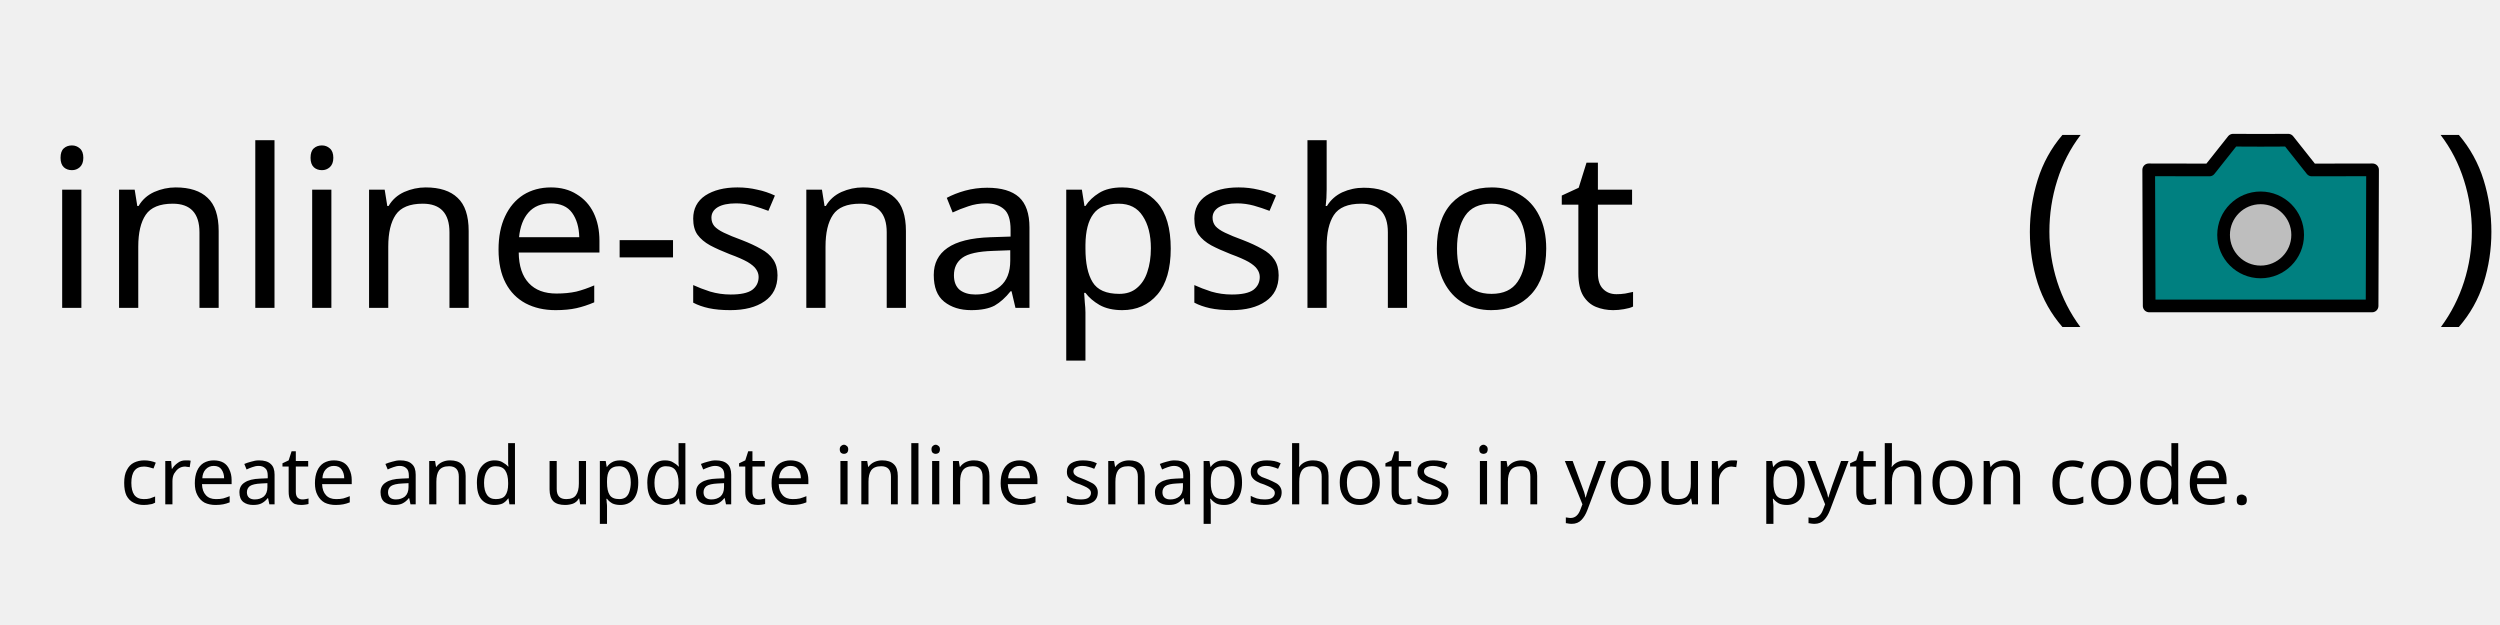
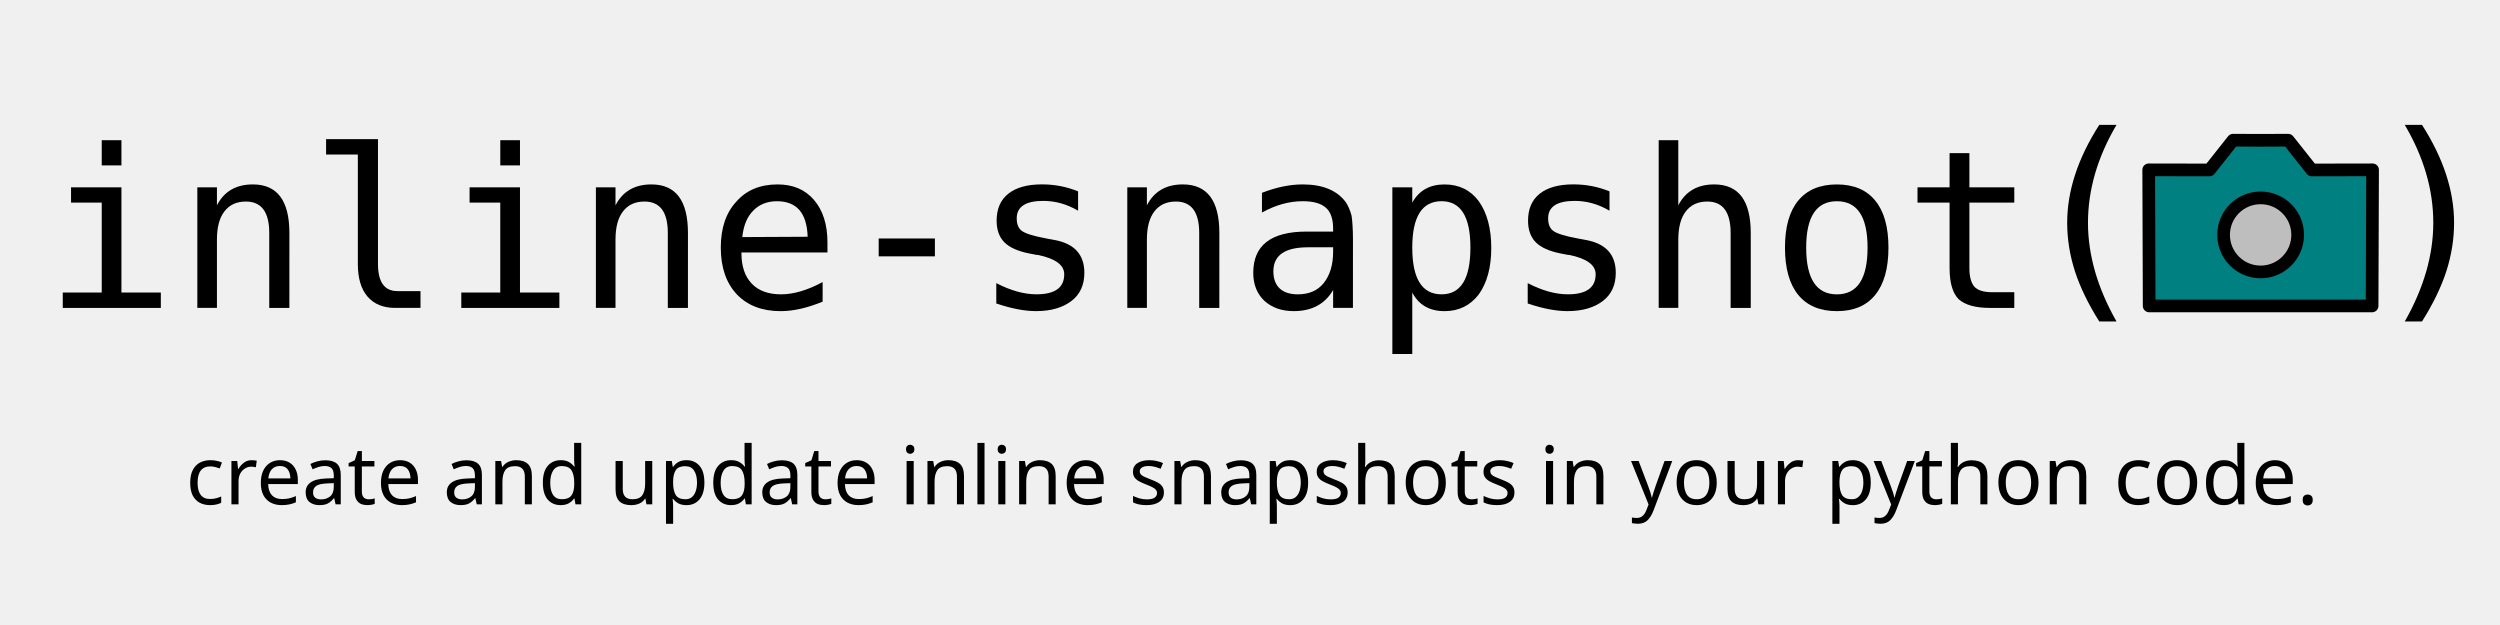
- <svg xmlns="http://www.w3.org/2000/svg" xmlns:xlink="http://www.w3.org/1999/xlink" width="120mm" height="30mm" viewBox="0 0 120 30" version="1.1" id="svg8">
+ <svg xmlns="http://www.w3.org/2000/svg" width="120mm" height="30mm" viewBox="0 0 120 30" version="1.1" id="svg8">
+   <style id="style2">
+     path {
+         fill: black;
+     }
+     @media (prefers-color-scheme: dark) {
+         path { fill: white;
+         }
+     }
+     #g190 * {
+             stroke:black;
+     }
+ 
+     @media (prefers-color-scheme: dark) {
+          #g190 * {
+             stroke:white !important;
+         }
+     }
+   </style>
  <defs id="defs2">
    <marker style="overflow:visible" id="marker1125" refX="0" refY="0" orient="auto">
-       <path transform="matrix(0.8,0,0,0.8,10,0)" style="fill-rule:evenodd;stroke:#000000;stroke-width:1pt" d="M 0,0 5,-5 -12.5,0 5,5 Z" id="path1123" />
+       <path transform="matrix(0.8,0,0,0.8,10,0)" style="fill-rule:evenodd;stroke-width:1pt" d="M 0,0 5,-5 -12.5,0 5,5 Z" id="path1123" />
    </marker>
    <marker style="overflow:visible" id="Arrow1Lstart" refX="0" refY="0" orient="auto">
-       <path transform="matrix(0.8,0,0,0.8,10,0)" style="fill-rule:evenodd;stroke:#000000;stroke-width:1pt" d="M 0,0 5,-5 -12.5,0 5,5 Z" id="path853" />
+       <path transform="matrix(0.8,0,0,0.8,10,0)" style="fill-rule:evenodd;stroke-width:1pt" d="M 0,0 5,-5 -12.5,0 5,5 Z" id="path853" />
    </marker>
  </defs>
  <g id="layer1">
-     <text xml:space="preserve" style="font-style:normal;font-variant:normal;font-weight:normal;font-stretch:normal;font-size:10.583px;line-height:125%;font-family:'Arundina Sans Mono';-inkscape-font-specification:'Arundina Sans Mono, Normal';font-variant-ligatures:normal;font-variant-caps:normal;font-variant-numeric:normal;font-variant-east-asian:normal;letter-spacing:0px;word-spacing:0px;fill:#000000;fill-opacity:1;stroke:none;stroke-width:0.265px;stroke-linecap:butt;stroke-linejoin:miter;stroke-opacity:1" x="97.013" y="0.795" id="text835">
-       <tspan id="tspan833" x="97.013" y="0.795" style="font-style:normal;font-variant:normal;font-weight:normal;font-stretch:normal;font-size:10.583px;font-family:'Arundina Sans Mono';-inkscape-font-specification:'Arundina Sans Mono, Normal';font-variant-ligatures:normal;font-variant-caps:normal;font-variant-numeric:normal;font-variant-east-asian:normal;stroke-width:0.265px" />
-       <tspan x="97.013" y="14.024" style="font-style:normal;font-variant:normal;font-weight:normal;font-stretch:normal;font-size:10.583px;font-family:'Arundina Sans Mono';-inkscape-font-specification:'Arundina Sans Mono, Normal';font-variant-ligatures:normal;font-variant-caps:normal;font-variant-numeric:normal;font-variant-east-asian:normal;stroke-width:0.265px" id="tspan837">(</tspan>
-       <tspan x="97.013" y="27.253" style="font-style:normal;font-variant:normal;font-weight:normal;font-stretch:normal;font-size:10.583px;font-family:'Arundina Sans Mono';-inkscape-font-specification:'Arundina Sans Mono, Normal';font-variant-ligatures:normal;font-variant-caps:normal;font-variant-numeric:normal;font-variant-east-asian:normal;stroke-width:0.265px" id="tspan839" />
-     </text>
-     <g id="g849" transform="translate(55.69542,-50.74781)" style="fill:#008080;fill-opacity:1;stroke:#000000;stroke-width:1;stroke-linecap:butt;stroke-linejoin:round;stroke-miterlimit:4;stroke-dasharray:none;stroke-opacity:1;paint-order:markers stroke fill">
-       <path id="path841" style="fill:#008080;fill-opacity:1;fill-rule:evenodd;stroke:#000000;stroke-width:2.302;stroke-linecap:square;stroke-linejoin:round;stroke-miterlimit:4;stroke-dasharray:none;stroke-opacity:1;paint-order:normal" d="m 194.555,216.637 -4.283,5.4 -11.023,-0.021 0.084,24.689 h 20.221 20.219 l 0.086,-24.689 -11.025,0.021 -4.281,-5.4 -4.998,0.021 z" transform="matrix(0.2645833,0,0,0.2645833,0.0165841,0.158322)" />
+     <g aria-label=" ( " id="text835" style="font-size:10.583px;line-height:125%;font-family:'Arundina Sans Mono';-inkscape-font-specification:'Arundina Sans Mono, Normal';letter-spacing:0px;word-spacing:0px;stroke-width:0.265px">
+       <path d="m 101.592,5.994 q -1.369,2.325 -1.369,4.697 0,2.331 1.369,4.739 h -0.827 q -0.791,-1.251 -1.168,-2.408 -0.372,-1.158 -0.372,-2.331 0,-2.294 1.54,-4.697 z" id="path281" />
    </g>
-     <ellipse style="fill:#bebebe;fill-opacity:1;fill-rule:evenodd;stroke:#000000;stroke-width:0.609;stroke-linecap:butt;stroke-linejoin:round;stroke-miterlimit:4;stroke-dasharray:none;stroke-dashoffset:0;stroke-opacity:1" id="path843" cx="108.51" cy="11.275" rx="1.778" ry="1.778" />
-     <use x="0" y="0" xlink:href="#text835" id="use851" transform="matrix(-1,0,0,1,217.0204,-2.5096361e-7)" width="100%" height="100%" />
-     <text xml:space="preserve" style="font-style:normal;font-variant:normal;font-weight:normal;font-stretch:normal;font-size:10.583px;line-height:125%;font-family:'Arundina Sans Mono';-inkscape-font-specification:'Arundina Sans Mono, Normal';font-variant-ligatures:normal;font-variant-caps:normal;font-variant-numeric:normal;font-variant-east-asian:normal;letter-spacing:0px;word-spacing:0px;fill:#000000;fill-opacity:1;stroke:none;stroke-width:0.265px;stroke-linecap:butt;stroke-linejoin:miter;stroke-opacity:1" x="2.077" y="14.78" id="text1156">
-       <tspan id="tspan1154" x="2.077" y="14.78" style="font-style:normal;font-variant:normal;font-weight:normal;font-stretch:normal;font-size:10.583px;font-family:'Arundina Sans Mono';-inkscape-font-specification:'Arundina Sans Mono, Normal';font-variant-ligatures:normal;font-variant-caps:normal;font-variant-numeric:normal;font-variant-east-asian:normal;stroke:none;stroke-width:0.265px;stroke-opacity:1">inline-snapshot</tspan>
-     </text>
-     <text xml:space="preserve" style="font-style:normal;font-weight:normal;font-size:3.881px;line-height:125%;font-family:Sans;letter-spacing:0px;word-spacing:0px;fill:#000000;fill-opacity:1;stroke:none;stroke-width:0.265px;stroke-linecap:butt;stroke-linejoin:miter;stroke-opacity:1" x="5.742" y="24.208" id="text1160">
-       <tspan id="tspan1158" x="5.742" y="24.208" style="font-size:3.881px;stroke-width:0.265px">create and update inline snapshots in your python code.</tspan>
-       <tspan x="5.742" y="29.058" style="font-size:3.881px;stroke-width:0.265px" id="tspan1162" />
-       <tspan x="5.742" y="33.909" style="font-size:3.881px;stroke-width:0.265px" id="tspan1164" />
-     </text>
+     <g id="g190">
+       <g id="g849" transform="translate(55.69542,-50.74781)" style="fill:#008080;fill-opacity:1;stroke-width:1;stroke-linecap:butt;stroke-linejoin:round;stroke-miterlimit:4;stroke-dasharray:none;stroke-opacity:1;paint-order:markers stroke fill;stroke:#000000">
+         <path id="path841" style="fill:#008080;fill-opacity:1;fill-rule:evenodd;stroke-width:2.302;stroke-linecap:square;stroke-linejoin:round;stroke-miterlimit:4;stroke-dasharray:none;stroke-opacity:1;paint-order:normal;stroke:#000000" d="m 194.555,216.637 -4.283,5.4 -11.023,-0.021 0.084,24.689 h 20.221 20.219 l 0.086,-24.689 -11.025,0.021 -4.281,-5.4 -4.998,0.021 z" transform="matrix(0.2645833,0,0,0.2645833,0.0165841,0.158322)" />
+       </g>
+       <ellipse style="fill:#bebebe;fill-opacity:1;fill-rule:evenodd;stroke-width:0.609;stroke-linecap:butt;stroke-linejoin:round;stroke-miterlimit:4;stroke-dasharray:none;stroke-dashoffset:0;stroke-opacity:1;stroke:#000000" id="path843" cx="108.51" cy="11.275" rx="1.778" ry="1.778" />
+     </g>
+     <g aria-label=" ( " transform="scale(-1,1)" id="use851" style="font-size:10.583px;line-height:125%;font-family:'Arundina Sans Mono';-inkscape-font-specification:'Arundina Sans Mono, Normal';letter-spacing:0px;word-spacing:0px;stroke-width:0.265px">
+       <path d="m -115.429,5.994 q -1.369,2.325 -1.369,4.697 0,2.331 1.369,4.739 h -0.827 q -0.791,-1.251 -1.168,-2.408 -0.372,-1.158 -0.372,-2.331 0,-2.294 1.54,-4.697 z" id="path277" />
+     </g>
+     <g aria-label="inline-snapshot" id="text1156" style="font-size:10.583px;line-height:125%;font-family:'Arundina Sans Mono';-inkscape-font-specification:'Arundina Sans Mono, Normal';letter-spacing:0px;word-spacing:0px;stroke-width:0.265px">
+       <path d="M 5.829,8.992 V 14.041 H 7.72 v 0.739 H 3.013 v -0.739 H 4.883 V 9.726 H 3.41 v -0.734 z m 0,-2.263 V 7.938 H 4.883 V 6.728 Z" id="path301" />
+       <path d="m 13.89,14.78 h -0.966 v -3.597 q 0,-1.509 -1.121,-1.509 -0.667,0 -1.028,0.47 -0.362,0.465 -0.362,1.354 v 3.281 H 9.472 V 8.992 H 10.413 V 9.855 q 0.517,-1.003 1.726,-1.003 1.752,0 1.752,2.331 z" id="path303" />
+       <path d="m 18.143,12.671 q 0,1.302 0.935,1.302 h 1.106 v 0.806 h -1.22 q -0.853,0 -1.323,-0.543 -0.465,-0.543 -0.465,-1.566 V 7.416 h -1.524 V 6.677 h 2.491 z" id="path305" />
+       <path d="m 24.959,8.992 v 5.049 h 1.891 v 0.739 h -4.708 v -0.739 h 1.871 V 9.726 h -1.473 v -0.734 z m 0,-2.263 V 7.938 H 24.014 V 6.728 Z" id="path307" />
+       <path d="m 33.021,14.78 h -0.966 v -3.597 q 0,-1.509 -1.121,-1.509 -0.667,0 -1.028,0.47 -0.362,0.465 -0.362,1.354 v 3.281 H 28.603 V 8.992 h 0.941 V 9.855 q 0.517,-1.003 1.726,-1.003 1.752,0 1.752,2.331 z" id="path309" />
+       <path d="m 39.718,12.118 h -4.129 v 0.031 q 0,0.946 0.491,1.462 0.491,0.517 1.411,0.517 0.904,0 1.995,-0.589 v 0.941 q -1.106,0.455 -2.015,0.455 -1.333,0 -2.103,-0.806 -0.77,-0.822 -0.77,-2.243 0,-1.406 0.749,-2.212 0.723,-0.822 1.979,-0.822 1.106,0 1.741,0.739 0.651,0.754 0.651,2.046 z m -0.951,-0.754 q -0.052,-1.705 -1.473,-1.705 -0.703,0 -1.142,0.455 -0.434,0.434 -0.522,1.266 z" id="path311" />
+       <path d="m 44.875,11.447 v 0.858 h -2.698 v -0.858 z" id="path313" />
+       <path d="m 51.748,10.113 q -0.801,-0.47 -1.669,-0.47 -1.276,0 -1.276,0.837 0,0.403 0.222,0.584 0.248,0.207 1.199,0.382 l 0.388,0.072 q 1.437,0.264 1.437,1.576 0,0.878 -0.615,1.349 -0.636,0.491 -1.705,0.491 -0.822,0 -1.907,-0.367 v -0.977 q 1.034,0.537 1.928,0.537 1.333,0 1.333,-0.961 0,-0.667 -1.266,-0.93 h -0.052 l -0.351,-0.067 q -0.837,-0.165 -1.209,-0.543 -0.367,-0.377 -0.367,-1.034 0,-0.847 0.558,-1.292 0.563,-0.45 1.617,-0.45 0.915,0 1.736,0.336 z" id="path315" />
+       <path d="m 58.528,14.78 h -0.966 v -3.597 q 0,-1.509 -1.121,-1.509 -0.667,0 -1.028,0.47 -0.362,0.465 -0.362,1.354 v 3.281 H 54.11 V 8.992 h 0.941 V 9.855 q 0.517,-1.003 1.726,-1.003 1.752,0 1.752,2.331 z" id="path317" />
+       <path d="m 62.781,11.87 q -1.659,0 -1.659,1.152 0,0.532 0.3,0.822 0.305,0.284 0.873,0.284 0.806,0 1.24,-0.537 0.455,-0.568 0.455,-1.509 v -0.212 h -0.889 z m 2.16,2.909 h -0.951 v -0.858 q -0.589,1.013 -1.891,1.013 -0.873,0 -1.421,-0.506 -0.522,-0.506 -0.522,-1.333 0,-1.979 2.558,-1.979 h 1.276 v -0.14 q 0,-0.703 -0.351,-1.008 -0.351,-0.31 -1.106,-0.31 -0.977,0 -1.959,0.543 V 9.255 q 1.034,-0.403 1.959,-0.403 1.421,0 2.057,0.842 0.171,0.248 0.284,0.651 0.031,0.186 0.047,0.47 0.021,0.279 0.021,0.651 z" id="path319" />
+       <path d="M 67.789,16.991 H 66.833 V 8.992 h 0.956 v 0.734 q 0.481,-0.873 1.55,-0.873 1.044,0 1.643,0.806 0.599,0.842 0.599,2.243 0,1.39 -0.599,2.227 -0.615,0.806 -1.643,0.806 -1.085,0 -1.55,-0.894 z m 2.791,-5.106 q 0,-2.227 -1.385,-2.227 -1.406,0 -1.406,2.227 0,2.243 1.406,2.243 1.385,0 1.385,-2.243 z" id="path321" />
+       <path d="m 77.256,10.113 q -0.801,-0.47 -1.669,-0.47 -1.276,0 -1.276,0.837 0,0.403 0.222,0.584 0.248,0.207 1.199,0.382 l 0.388,0.072 q 1.437,0.264 1.437,1.576 0,0.878 -0.615,1.349 -0.636,0.491 -1.705,0.491 -0.822,0 -1.907,-0.367 v -0.977 q 1.034,0.537 1.928,0.537 1.333,0 1.333,-0.961 0,-0.667 -1.266,-0.93 h -0.052 l -0.351,-0.067 q -0.837,-0.165 -1.209,-0.543 -0.367,-0.377 -0.367,-1.034 0,-0.847 0.558,-1.292 0.563,-0.45 1.617,-0.45 0.915,0 1.736,0.336 z" id="path323" />
+       <path d="m 84.036,14.78 h -0.966 v -3.597 q 0,-1.509 -1.121,-1.509 -0.667,0 -1.028,0.47 -0.362,0.465 -0.362,1.354 v 3.281 H 79.617 V 6.728 h 0.941 V 9.855 q 0.517,-1.003 1.726,-1.003 1.752,0 1.752,2.331 z" id="path325" />
+       <path d="m 88.17,9.659 q -1.473,0 -1.473,2.227 0,2.243 1.473,2.243 1.473,0 1.473,-2.243 0,-2.227 -1.473,-2.227 z m 0,-0.806 q 1.209,0 1.84,0.775 0.636,0.77 0.636,2.258 0,1.488 -0.636,2.269 -0.63,0.78 -1.84,0.78 -1.214,0 -1.855,-0.78 -0.636,-0.78 -0.636,-2.269 0,-1.488 0.636,-2.258 0.641,-0.775 1.855,-0.775 z" id="path327" />
+       <path d="m 94.531,8.992 h 2.155 v 0.734 h -2.155 v 3.142 q 0,0.61 0.238,0.894 0.248,0.264 0.847,0.264 h 1.07 v 0.754 h -1.163 q -1.044,0 -1.509,-0.419 -0.434,-0.439 -0.434,-1.493 V 9.726 h -1.54 v -0.734 h 1.54 V 7.349 h 0.951 z" id="path329" />
+     </g>
+     <g aria-label="create and update inline snapshots in your python code.  " id="text1160" style="font-size:3.881px;line-height:125%;font-family:Sans;letter-spacing:0px;word-spacing:0px;stroke-width:0.265px">
+       <path d="m 10.081,24.246 q -0.276,0 -0.493,-0.113 -0.213,-0.113 -0.338,-0.349 -0.12,-0.237 -0.12,-0.605 0,-0.384 0.128,-0.625 0.128,-0.241 0.345,-0.353 0.221,-0.113 0.501,-0.113 0.159,0 0.307,0.035 0.147,0.031 0.241,0.078 l -0.105,0.283 q -0.093,-0.035 -0.217,-0.066 -0.124,-0.031 -0.233,-0.031 -0.613,0 -0.613,0.788 0,0.376 0.147,0.578 0.151,0.198 0.446,0.198 0.171,0 0.299,-0.035 0.132,-0.035 0.241,-0.085 v 0.303 q -0.105,0.054 -0.233,0.081 -0.124,0.031 -0.303,0.031 z" id="path206" />
+       <path d="m 12.08,22.089 q 0.058,0 0.124,0.008 0.07,0.004 0.12,0.016 l -0.043,0.314 q -0.05,-0.012 -0.113,-0.019 -0.058,-0.008 -0.113,-0.008 -0.159,0 -0.299,0.089 -0.14,0.085 -0.225,0.244 -0.081,0.155 -0.081,0.365 v 1.11 h -0.341 v -2.08 h 0.279 l 0.039,0.38 h 0.016 q 0.101,-0.171 0.26,-0.295 0.159,-0.124 0.376,-0.124 z" id="path208" />
+       <path d="m 13.438,22.089 q 0.268,0 0.458,0.116 0.194,0.116 0.295,0.33 0.105,0.21 0.105,0.493 v 0.206 h -1.424 q 0.008,0.353 0.179,0.539 0.175,0.182 0.485,0.182 0.198,0 0.349,-0.035 0.155,-0.039 0.318,-0.109 v 0.299 q -0.159,0.07 -0.314,0.101 -0.155,0.035 -0.369,0.035 -0.295,0 -0.524,-0.12 -0.225,-0.12 -0.353,-0.357 -0.124,-0.241 -0.124,-0.586 0,-0.341 0.113,-0.586 0.116,-0.244 0.322,-0.376 0.21,-0.132 0.485,-0.132 z m -0.004,0.279 q -0.244,0 -0.388,0.159 -0.14,0.155 -0.167,0.435 h 1.059 q -0.004,-0.264 -0.124,-0.427 -0.12,-0.167 -0.38,-0.167 z" id="path210" />
+       <path d="m 15.611,22.093 q 0.38,0 0.563,0.167 0.182,0.167 0.182,0.532 v 1.416 h -0.248 l -0.066,-0.295 h -0.016 q -0.136,0.171 -0.287,0.252 -0.147,0.081 -0.411,0.081 -0.283,0 -0.47,-0.147 -0.186,-0.151 -0.186,-0.47 0,-0.31 0.244,-0.477 0.244,-0.171 0.753,-0.186 l 0.353,-0.012 v -0.124 q 0,-0.26 -0.113,-0.361 -0.113,-0.101 -0.318,-0.101 -0.163,0 -0.31,0.05 -0.147,0.047 -0.276,0.109 l -0.105,-0.256 q 0.136,-0.074 0.322,-0.124 0.186,-0.054 0.388,-0.054 z m 0.101,1.11 q -0.388,0.016 -0.539,0.124 -0.147,0.109 -0.147,0.307 0,0.175 0.105,0.256 0.109,0.081 0.276,0.081 0.264,0 0.439,-0.144 0.175,-0.147 0.175,-0.45 v -0.186 z" id="path212" />
+       <path d="m 17.695,23.967 q 0.078,0 0.159,-0.012 0.081,-0.016 0.132,-0.031 v 0.26 q -0.054,0.027 -0.155,0.043 -0.101,0.019 -0.194,0.019 -0.163,0 -0.303,-0.054 -0.136,-0.058 -0.221,-0.198 -0.085,-0.14 -0.085,-0.392 v -1.211 h -0.295 v -0.163 l 0.299,-0.136 0.136,-0.442 h 0.202 v 0.477 h 0.601 v 0.264 H 17.369 v 1.203 q 0,0.19 0.089,0.283 0.093,0.089 0.237,0.089 z" id="path214" />
+       <path d="m 19.204,22.089 q 0.268,0 0.458,0.116 0.194,0.116 0.295,0.33 0.105,0.21 0.105,0.493 v 0.206 h -1.424 q 0.008,0.353 0.179,0.539 0.175,0.182 0.485,0.182 0.198,0 0.349,-0.035 0.155,-0.039 0.318,-0.109 v 0.299 q -0.159,0.07 -0.314,0.101 -0.155,0.035 -0.369,0.035 -0.295,0 -0.524,-0.12 -0.225,-0.12 -0.353,-0.357 -0.124,-0.241 -0.124,-0.586 0,-0.341 0.113,-0.586 0.116,-0.244 0.322,-0.376 0.21,-0.132 0.485,-0.132 z m -0.004,0.279 q -0.244,0 -0.388,0.159 -0.14,0.155 -0.167,0.435 h 1.059 q -0.004,-0.264 -0.124,-0.427 -0.12,-0.167 -0.38,-0.167 z" id="path216" />
+       <path d="m 22.386,22.093 q 0.38,0 0.563,0.167 0.182,0.167 0.182,0.532 v 1.416 h -0.248 l -0.066,-0.295 h -0.016 q -0.136,0.171 -0.287,0.252 -0.147,0.081 -0.411,0.081 -0.283,0 -0.47,-0.147 -0.186,-0.151 -0.186,-0.47 0,-0.31 0.244,-0.477 0.244,-0.171 0.753,-0.186 l 0.353,-0.012 v -0.124 q 0,-0.26 -0.113,-0.361 -0.113,-0.101 -0.318,-0.101 -0.163,0 -0.31,0.05 -0.147,0.047 -0.276,0.109 l -0.105,-0.256 q 0.136,-0.074 0.322,-0.124 0.186,-0.054 0.388,-0.054 z m 0.101,1.11 q -0.388,0.016 -0.539,0.124 -0.147,0.109 -0.147,0.307 0,0.175 0.105,0.256 0.109,0.081 0.276,0.081 0.264,0 0.439,-0.144 0.175,-0.147 0.175,-0.45 v -0.186 z" id="path218" />
+       <path d="m 24.777,22.089 q 0.373,0 0.563,0.182 0.19,0.179 0.19,0.582 V 24.208 H 25.192 v -1.331 q 0,-0.501 -0.466,-0.501 -0.345,0 -0.477,0.194 -0.132,0.194 -0.132,0.559 v 1.079 h -0.341 v -2.08 h 0.276 l 0.05,0.283 h 0.019 q 0.101,-0.163 0.279,-0.241 0.179,-0.081 0.376,-0.081 z" id="path220" />
+       <path d="m 26.911,24.246 q -0.388,0 -0.621,-0.268 -0.233,-0.272 -0.233,-0.807 0,-0.536 0.233,-0.807 0.237,-0.276 0.625,-0.276 0.241,0 0.392,0.089 0.155,0.089 0.252,0.217 h 0.023 q -0.004,-0.05 -0.016,-0.147 -0.008,-0.101 -0.008,-0.159 v -0.83 h 0.341 v 2.949 h -0.276 l -0.05,-0.279 h -0.016 q -0.093,0.132 -0.248,0.225 -0.155,0.093 -0.4,0.093 z m 0.054,-0.283 q 0.33,0 0.462,-0.179 0.136,-0.182 0.136,-0.547 v -0.062 q 0,-0.388 -0.128,-0.594 -0.128,-0.21 -0.473,-0.21 -0.276,0 -0.415,0.221 -0.136,0.217 -0.136,0.586 0,0.373 0.136,0.578 0.14,0.206 0.419,0.206 z" id="path222" />
+       <path d="m 31.308,22.128 v 2.08 h -0.279 l -0.05,-0.276 h -0.016 q -0.101,0.163 -0.279,0.241 -0.179,0.074 -0.38,0.074 -0.376,0 -0.567,-0.179 -0.19,-0.182 -0.19,-0.578 V 22.128 h 0.345 v 1.339 q 0,0.497 0.462,0.497 0.345,0 0.477,-0.194 0.136,-0.194 0.136,-0.559 V 22.128 Z" id="path224" />
+       <path d="m 32.957,22.089 q 0.384,0 0.617,0.268 0.237,0.268 0.237,0.807 0,0.532 -0.237,0.807 -0.233,0.276 -0.621,0.276 -0.241,0 -0.4,-0.089 -0.155,-0.093 -0.244,-0.213 h -0.023 q 0.008,0.066 0.016,0.167 0.008,0.101 0.008,0.175 v 0.854 H 31.967 V 22.128 h 0.279 l 0.047,0.283 h 0.016 q 0.093,-0.136 0.244,-0.229 0.151,-0.093 0.404,-0.093 z m -0.062,0.287 q -0.318,0 -0.45,0.179 -0.128,0.179 -0.136,0.543 v 0.066 q 0,0.384 0.124,0.594 0.128,0.206 0.47,0.206 0.19,0 0.31,-0.105 0.124,-0.105 0.182,-0.283 0.062,-0.182 0.062,-0.415 0,-0.357 -0.14,-0.57 -0.136,-0.213 -0.423,-0.213 z" id="path226" />
+       <path d="m 35.091,24.246 q -0.388,0 -0.621,-0.268 -0.233,-0.272 -0.233,-0.807 0,-0.536 0.233,-0.807 0.237,-0.276 0.625,-0.276 0.241,0 0.392,0.089 0.155,0.089 0.252,0.217 h 0.023 q -0.004,-0.05 -0.016,-0.147 -0.008,-0.101 -0.008,-0.159 v -0.83 h 0.341 v 2.949 h -0.276 l -0.05,-0.279 h -0.016 q -0.093,0.132 -0.248,0.225 -0.155,0.093 -0.4,0.093 z m 0.054,-0.283 q 0.33,0 0.462,-0.179 0.136,-0.182 0.136,-0.547 v -0.062 q 0,-0.388 -0.128,-0.594 -0.128,-0.21 -0.473,-0.21 -0.276,0 -0.415,0.221 -0.136,0.217 -0.136,0.586 0,0.373 0.136,0.578 0.14,0.206 0.419,0.206 z" id="path228" />
+       <path d="m 37.528,22.093 q 0.38,0 0.563,0.167 0.182,0.167 0.182,0.532 v 1.416 h -0.248 l -0.066,-0.295 h -0.016 q -0.136,0.171 -0.287,0.252 -0.147,0.081 -0.411,0.081 -0.283,0 -0.47,-0.147 -0.186,-0.151 -0.186,-0.47 0,-0.31 0.244,-0.477 0.244,-0.171 0.753,-0.186 l 0.353,-0.012 v -0.124 q 0,-0.26 -0.113,-0.361 -0.113,-0.101 -0.318,-0.101 -0.163,0 -0.31,0.05 -0.147,0.047 -0.276,0.109 l -0.105,-0.256 q 0.136,-0.074 0.322,-0.124 0.186,-0.054 0.388,-0.054 z m 0.101,1.11 q -0.388,0.016 -0.539,0.124 -0.147,0.109 -0.147,0.307 0,0.175 0.105,0.256 0.109,0.081 0.276,0.081 0.264,0 0.439,-0.144 0.175,-0.147 0.175,-0.45 v -0.186 z" id="path230" />
+       <path d="m 39.612,23.967 q 0.078,0 0.159,-0.012 0.081,-0.016 0.132,-0.031 v 0.26 q -0.054,0.027 -0.155,0.043 -0.101,0.019 -0.194,0.019 -0.163,0 -0.303,-0.054 -0.136,-0.058 -0.221,-0.198 -0.085,-0.14 -0.085,-0.392 v -1.211 h -0.295 v -0.163 l 0.299,-0.136 0.136,-0.442 h 0.202 v 0.477 h 0.601 v 0.264 h -0.601 v 1.203 q 0,0.19 0.089,0.283 0.093,0.089 0.237,0.089 z" id="path232" />
+       <path d="m 41.122,22.089 q 0.268,0 0.458,0.116 0.194,0.116 0.295,0.33 0.105,0.21 0.105,0.493 v 0.206 h -1.424 q 0.008,0.353 0.179,0.539 0.175,0.182 0.485,0.182 0.198,0 0.349,-0.035 0.155,-0.039 0.318,-0.109 v 0.299 q -0.159,0.07 -0.314,0.101 -0.155,0.035 -0.369,0.035 -0.295,0 -0.524,-0.12 -0.225,-0.12 -0.353,-0.357 -0.124,-0.241 -0.124,-0.586 0,-0.341 0.113,-0.586 0.116,-0.244 0.322,-0.376 0.21,-0.132 0.485,-0.132 z m -0.004,0.279 q -0.244,0 -0.388,0.159 -0.14,0.155 -0.167,0.435 h 1.059 q -0.004,-0.264 -0.124,-0.427 -0.12,-0.167 -0.38,-0.167 z" id="path234" />
+       <path d="m 43.691,21.348 q 0.078,0 0.136,0.054 0.062,0.05 0.062,0.163 0,0.109 -0.062,0.163 -0.058,0.054 -0.136,0.054 -0.085,0 -0.144,-0.054 -0.058,-0.054 -0.058,-0.163 0,-0.113 0.058,-0.163 0.058,-0.054 0.144,-0.054 z m 0.167,0.78 v 2.08 h -0.341 v -2.08 z" id="path236" />
+       <path d="m 45.518,22.089 q 0.373,0 0.563,0.182 0.19,0.179 0.19,0.582 V 24.208 H 45.934 v -1.331 q 0,-0.501 -0.466,-0.501 -0.345,0 -0.477,0.194 -0.132,0.194 -0.132,0.559 v 1.079 h -0.341 v -2.08 h 0.276 l 0.05,0.283 h 0.019 q 0.101,-0.163 0.279,-0.241 0.179,-0.081 0.376,-0.081 z" id="path238" />
+       <path d="m 47.257,24.208 h -0.341 v -2.949 h 0.341 z" id="path240" />
+       <path d="m 48.091,21.348 q 0.078,0 0.136,0.054 0.062,0.05 0.062,0.163 0,0.109 -0.062,0.163 -0.058,0.054 -0.136,0.054 -0.085,0 -0.144,-0.054 -0.058,-0.054 -0.058,-0.163 0,-0.113 0.058,-0.163 0.058,-0.054 0.144,-0.054 z m 0.167,0.78 v 2.08 h -0.341 v -2.08 z" id="path242" />
+       <path d="m 49.919,22.089 q 0.373,0 0.563,0.182 0.19,0.179 0.19,0.582 v 1.354 h -0.338 v -1.331 q 0,-0.501 -0.466,-0.501 -0.345,0 -0.477,0.194 -0.132,0.194 -0.132,0.559 v 1.079 h -0.341 v -2.08 h 0.276 l 0.05,0.283 h 0.019 q 0.101,-0.163 0.279,-0.241 0.179,-0.081 0.376,-0.081 z" id="path244" />
+       <path d="m 52.119,22.089 q 0.268,0 0.458,0.116 0.194,0.116 0.295,0.33 0.105,0.21 0.105,0.493 v 0.206 h -1.424 q 0.008,0.353 0.179,0.539 0.175,0.182 0.485,0.182 0.198,0 0.349,-0.035 0.155,-0.039 0.318,-0.109 v 0.299 q -0.159,0.07 -0.314,0.101 -0.155,0.035 -0.369,0.035 -0.295,0 -0.524,-0.12 -0.225,-0.12 -0.353,-0.357 -0.124,-0.241 -0.124,-0.586 0,-0.341 0.113,-0.586 0.116,-0.244 0.322,-0.376 0.21,-0.132 0.485,-0.132 z m -0.004,0.279 q -0.244,0 -0.388,0.159 -0.14,0.155 -0.167,0.435 h 1.059 q -0.004,-0.264 -0.124,-0.427 -0.12,-0.167 -0.38,-0.167 z" id="path246" />
+       <path d="m 55.868,23.633 q 0,0.303 -0.225,0.458 -0.225,0.155 -0.605,0.155 -0.217,0 -0.376,-0.035 -0.155,-0.035 -0.276,-0.097 v -0.31 q 0.124,0.062 0.299,0.116 0.179,0.05 0.361,0.05 0.26,0 0.376,-0.081 0.116,-0.085 0.116,-0.225 0,-0.078 -0.043,-0.14 -0.043,-0.062 -0.155,-0.124 -0.109,-0.062 -0.314,-0.14 -0.202,-0.078 -0.345,-0.155 -0.144,-0.078 -0.221,-0.186 -0.078,-0.109 -0.078,-0.279 0,-0.264 0.213,-0.407 0.217,-0.144 0.567,-0.144 0.19,0 0.353,0.039 0.167,0.035 0.31,0.101 l -0.116,0.272 q -0.132,-0.054 -0.276,-0.093 -0.144,-0.039 -0.295,-0.039 -0.21,0 -0.322,0.07 -0.109,0.066 -0.109,0.182 0,0.085 0.05,0.147 0.05,0.058 0.167,0.116 0.12,0.054 0.318,0.132 0.198,0.074 0.338,0.151 0.14,0.078 0.213,0.19 0.074,0.109 0.074,0.276 z" id="path248" />
+       <path d="m 57.373,22.089 q 0.373,0 0.563,0.182 0.19,0.179 0.19,0.582 v 1.354 h -0.338 v -1.331 q 0,-0.501 -0.466,-0.501 -0.345,0 -0.477,0.194 -0.132,0.194 -0.132,0.559 v 1.079 h -0.341 v -2.08 h 0.276 l 0.05,0.283 h 0.019 q 0.101,-0.163 0.279,-0.241 0.179,-0.081 0.376,-0.081 z" id="path250" />
+       <path d="m 59.558,22.093 q 0.38,0 0.563,0.167 0.182,0.167 0.182,0.532 v 1.416 h -0.248 l -0.066,-0.295 h -0.016 q -0.136,0.171 -0.287,0.252 -0.147,0.081 -0.411,0.081 -0.283,0 -0.47,-0.147 -0.186,-0.151 -0.186,-0.47 0,-0.31 0.244,-0.477 0.244,-0.171 0.753,-0.186 l 0.353,-0.012 v -0.124 q 0,-0.26 -0.113,-0.361 -0.113,-0.101 -0.318,-0.101 -0.163,0 -0.31,0.05 -0.147,0.047 -0.276,0.109 l -0.105,-0.256 q 0.136,-0.074 0.322,-0.124 0.186,-0.054 0.388,-0.054 z m 0.101,1.11 q -0.388,0.016 -0.539,0.124 -0.147,0.109 -0.147,0.307 0,0.175 0.105,0.256 0.109,0.081 0.276,0.081 0.264,0 0.439,-0.144 0.175,-0.147 0.175,-0.45 v -0.186 z" id="path252" />
+       <path d="m 61.937,22.089 q 0.384,0 0.617,0.268 0.237,0.268 0.237,0.807 0,0.532 -0.237,0.807 -0.233,0.276 -0.621,0.276 -0.241,0 -0.4,-0.089 -0.155,-0.093 -0.244,-0.213 h -0.023 q 0.008,0.066 0.016,0.167 0.008,0.101 0.008,0.175 v 0.854 h -0.341 V 22.128 h 0.279 l 0.047,0.283 h 0.016 q 0.093,-0.136 0.244,-0.229 0.151,-0.093 0.404,-0.093 z m -0.062,0.287 q -0.318,0 -0.45,0.179 -0.128,0.179 -0.136,0.543 v 0.066 q 0,0.384 0.124,0.594 0.128,0.206 0.47,0.206 0.19,0 0.31,-0.105 0.124,-0.105 0.182,-0.283 0.062,-0.182 0.062,-0.415 0,-0.357 -0.14,-0.57 -0.136,-0.213 -0.423,-0.213 z" id="path254" />
+       <path d="m 64.688,23.633 q 0,0.303 -0.225,0.458 -0.225,0.155 -0.605,0.155 -0.217,0 -0.376,-0.035 -0.155,-0.035 -0.276,-0.097 v -0.31 q 0.124,0.062 0.299,0.116 0.179,0.05 0.361,0.05 0.26,0 0.376,-0.081 0.116,-0.085 0.116,-0.225 0,-0.078 -0.043,-0.14 -0.043,-0.062 -0.155,-0.124 -0.109,-0.062 -0.314,-0.14 -0.202,-0.078 -0.345,-0.155 -0.144,-0.078 -0.221,-0.186 -0.078,-0.109 -0.078,-0.279 0,-0.264 0.213,-0.407 0.217,-0.144 0.567,-0.144 0.19,0 0.353,0.039 0.167,0.035 0.31,0.101 l -0.116,0.272 q -0.132,-0.054 -0.276,-0.093 -0.144,-0.039 -0.295,-0.039 -0.21,0 -0.322,0.07 -0.109,0.066 -0.109,0.182 0,0.085 0.05,0.147 0.05,0.058 0.167,0.116 0.12,0.054 0.318,0.132 0.198,0.074 0.338,0.151 0.14,0.078 0.213,0.19 0.074,0.109 0.074,0.276 z" id="path256" />
+       <path d="m 65.534,22.124 q 0,0.155 -0.019,0.291 h 0.023 q 0.101,-0.159 0.272,-0.241 0.175,-0.081 0.376,-0.081 0.38,0 0.57,0.182 0.19,0.179 0.19,0.578 v 1.354 h -0.338 v -1.331 q 0,-0.501 -0.466,-0.501 -0.349,0 -0.481,0.198 -0.128,0.194 -0.128,0.559 v 1.075 h -0.341 v -2.949 h 0.341 z" id="path258" />
+       <path d="m 69.399,23.164 q 0,0.516 -0.264,0.799 -0.26,0.283 -0.706,0.283 -0.276,0 -0.493,-0.124 -0.213,-0.128 -0.338,-0.369 -0.124,-0.244 -0.124,-0.59 0,-0.516 0.26,-0.796 0.26,-0.279 0.706,-0.279 0.283,0 0.497,0.128 0.217,0.124 0.338,0.365 0.124,0.237 0.124,0.582 z m -1.572,0 q 0,0.369 0.144,0.586 0.147,0.213 0.466,0.213 0.314,0 0.462,-0.213 0.147,-0.217 0.147,-0.586 0,-0.369 -0.147,-0.578 -0.147,-0.21 -0.466,-0.21 -0.318,0 -0.462,0.21 -0.144,0.21 -0.144,0.578 z" id="path260" />
+       <path d="m 70.633,23.967 q 0.078,0 0.159,-0.012 0.081,-0.016 0.132,-0.031 v 0.26 q -0.054,0.027 -0.155,0.043 -0.101,0.019 -0.194,0.019 -0.163,0 -0.303,-0.054 -0.136,-0.058 -0.221,-0.198 -0.085,-0.14 -0.085,-0.392 V 22.391 H 69.671 v -0.163 l 0.299,-0.136 0.136,-0.442 h 0.202 v 0.477 h 0.601 v 0.264 h -0.601 v 1.203 q 0,0.19 0.089,0.283 0.093,0.089 0.237,0.089 z" id="path262" />
+       <path d="m 72.694,23.633 q 0,0.303 -0.225,0.458 -0.225,0.155 -0.605,0.155 -0.217,0 -0.376,-0.035 -0.155,-0.035 -0.276,-0.097 v -0.31 q 0.124,0.062 0.299,0.116 0.179,0.05 0.361,0.05 0.26,0 0.376,-0.081 0.116,-0.085 0.116,-0.225 0,-0.078 -0.043,-0.14 -0.043,-0.062 -0.155,-0.124 -0.109,-0.062 -0.314,-0.14 -0.202,-0.078 -0.345,-0.155 -0.144,-0.078 -0.221,-0.186 -0.078,-0.109 -0.078,-0.279 0,-0.264 0.213,-0.407 0.217,-0.144 0.567,-0.144 0.19,0 0.353,0.039 0.167,0.035 0.31,0.101 l -0.116,0.272 q -0.132,-0.054 -0.276,-0.093 -0.144,-0.039 -0.295,-0.039 -0.21,0 -0.322,0.07 -0.109,0.066 -0.109,0.182 0,0.085 0.05,0.147 0.05,0.058 0.167,0.116 0.12,0.054 0.318,0.132 0.198,0.074 0.338,0.151 0.14,0.078 0.213,0.19 0.074,0.109 0.074,0.276 z" id="path264" />
+       <path d="m 74.382,21.348 q 0.078,0 0.136,0.054 0.062,0.05 0.062,0.163 0,0.109 -0.062,0.163 -0.058,0.054 -0.136,0.054 -0.085,0 -0.144,-0.054 -0.058,-0.054 -0.058,-0.163 0,-0.113 0.058,-0.163 0.058,-0.054 0.144,-0.054 z m 0.167,0.78 v 2.08 h -0.341 v -2.08 z" id="path266" />
+       <path d="m 76.21,22.089 q 0.373,0 0.563,0.182 0.19,0.179 0.19,0.582 v 1.354 h -0.338 v -1.331 q 0,-0.501 -0.466,-0.501 -0.345,0 -0.477,0.194 -0.132,0.194 -0.132,0.559 v 1.079 h -0.341 v -2.08 h 0.276 l 0.05,0.283 h 0.019 q 0.101,-0.163 0.279,-0.241 0.179,-0.081 0.376,-0.081 z" id="path268" />
+       <path d="m 78.29,22.128 h 0.365 l 0.45,1.184 q 0.058,0.155 0.105,0.299 0.047,0.14 0.07,0.268 h 0.016 q 0.023,-0.097 0.074,-0.252 0.05,-0.159 0.105,-0.318 l 0.423,-1.18 h 0.369 l -0.896,2.367 q -0.109,0.295 -0.283,0.47 -0.171,0.175 -0.473,0.175 -0.093,0 -0.163,-0.012 -0.07,-0.008 -0.12,-0.019 v -0.272 q 0.043,0.008 0.101,0.016 0.062,0.008 0.128,0.008 0.179,0 0.287,-0.101 0.113,-0.101 0.175,-0.268 l 0.109,-0.276 z" id="path270" />
+       <path d="m 82.403,23.164 q 0,0.516 -0.264,0.799 -0.26,0.283 -0.706,0.283 -0.276,0 -0.493,-0.124 -0.213,-0.128 -0.338,-0.369 -0.124,-0.244 -0.124,-0.59 0,-0.516 0.26,-0.796 0.26,-0.279 0.706,-0.279 0.283,0 0.497,0.128 0.217,0.124 0.338,0.365 0.124,0.237 0.124,0.582 z m -1.572,0 q 0,0.369 0.144,0.586 0.147,0.213 0.466,0.213 0.314,0 0.462,-0.213 0.147,-0.217 0.147,-0.586 0,-0.369 -0.147,-0.578 -0.147,-0.21 -0.466,-0.21 -0.318,0 -0.462,0.21 -0.144,0.21 -0.144,0.578 z" id="path272" />
+       <path d="m 84.681,22.128 v 2.08 h -0.279 l -0.05,-0.276 h -0.016 q -0.101,0.163 -0.279,0.241 -0.179,0.074 -0.38,0.074 -0.376,0 -0.567,-0.179 -0.19,-0.182 -0.19,-0.578 V 22.128 h 0.345 v 1.339 q 0,0.497 0.462,0.497 0.345,0 0.477,-0.194 0.136,-0.194 0.136,-0.559 V 22.128 Z" id="path274" />
+       <path d="m 86.311,22.089 q 0.058,0 0.124,0.008 0.07,0.004 0.12,0.016 l -0.043,0.314 q -0.05,-0.012 -0.113,-0.019 -0.058,-0.008 -0.113,-0.008 -0.159,0 -0.299,0.089 -0.14,0.085 -0.225,0.244 -0.081,0.155 -0.081,0.365 v 1.11 h -0.341 v -2.08 h 0.279 l 0.039,0.38 h 0.016 q 0.101,-0.171 0.26,-0.295 0.159,-0.124 0.376,-0.124 z" id="path276" />
+       <path d="m 88.942,22.089 q 0.384,0 0.617,0.268 0.237,0.268 0.237,0.807 0,0.532 -0.237,0.807 -0.233,0.276 -0.621,0.276 -0.241,0 -0.4,-0.089 -0.155,-0.093 -0.244,-0.213 h -0.023 q 0.008,0.066 0.016,0.167 0.008,0.101 0.008,0.175 v 0.854 h -0.341 V 22.128 h 0.279 l 0.047,0.283 h 0.016 q 0.093,-0.136 0.244,-0.229 0.151,-0.093 0.404,-0.093 z m -0.062,0.287 q -0.318,0 -0.45,0.179 -0.128,0.179 -0.136,0.543 v 0.066 q 0,0.384 0.124,0.594 0.128,0.206 0.47,0.206 0.19,0 0.31,-0.105 0.124,-0.105 0.182,-0.283 0.062,-0.182 0.062,-0.415 0,-0.357 -0.14,-0.57 -0.136,-0.213 -0.423,-0.213 z" id="path278" />
+       <path d="m 89.935,22.128 h 0.365 l 0.45,1.184 q 0.058,0.155 0.105,0.299 0.047,0.14 0.07,0.268 h 0.016 q 0.023,-0.097 0.074,-0.252 0.05,-0.159 0.105,-0.318 l 0.423,-1.18 h 0.369 l -0.896,2.367 q -0.109,0.295 -0.283,0.47 -0.171,0.175 -0.473,0.175 -0.093,0 -0.163,-0.012 -0.07,-0.008 -0.12,-0.019 v -0.272 q 0.043,0.008 0.101,0.016 0.062,0.008 0.128,0.008 0.179,0 0.287,-0.101 0.113,-0.101 0.175,-0.268 l 0.109,-0.276 z" id="path280" />
+       <path d="m 92.935,23.967 q 0.078,0 0.159,-0.012 0.081,-0.016 0.132,-0.031 v 0.26 q -0.054,0.027 -0.155,0.043 -0.101,0.019 -0.194,0.019 -0.163,0 -0.303,-0.054 -0.136,-0.058 -0.221,-0.198 -0.085,-0.14 -0.085,-0.392 v -1.211 h -0.295 v -0.163 l 0.299,-0.136 0.136,-0.442 h 0.202 v 0.477 h 0.601 v 0.264 h -0.601 v 1.203 q 0,0.19 0.089,0.283 0.093,0.089 0.237,0.089 z" id="path282" />
+       <path d="m 93.983,22.124 q 0,0.155 -0.019,0.291 h 0.023 q 0.101,-0.159 0.272,-0.241 0.175,-0.081 0.376,-0.081 0.38,0 0.57,0.182 0.19,0.179 0.19,0.578 v 1.354 h -0.338 v -1.331 q 0,-0.501 -0.466,-0.501 -0.349,0 -0.481,0.198 -0.128,0.194 -0.128,0.559 v 1.075 h -0.341 v -2.949 h 0.341 z" id="path284" />
+       <path d="m 97.848,23.164 q 0,0.516 -0.264,0.799 -0.26,0.283 -0.706,0.283 -0.276,0 -0.493,-0.124 -0.213,-0.128 -0.338,-0.369 -0.124,-0.244 -0.124,-0.59 0,-0.516 0.26,-0.796 0.26,-0.279 0.706,-0.279 0.283,0 0.497,0.128 0.217,0.124 0.338,0.365 0.124,0.237 0.124,0.582 z m -1.572,0 q 0,0.369 0.144,0.586 0.147,0.213 0.466,0.213 0.314,0 0.462,-0.213 0.147,-0.217 0.147,-0.586 0,-0.369 -0.147,-0.578 -0.147,-0.21 -0.466,-0.21 -0.318,0 -0.462,0.21 -0.144,0.21 -0.144,0.578 z" id="path286" />
+       <path d="m 99.388,22.089 q 0.373,0 0.563,0.182 0.19,0.179 0.19,0.582 v 1.354 h -0.338 v -1.331 q 0,-0.501 -0.466,-0.501 -0.345,0 -0.477,0.194 -0.132,0.194 -0.132,0.559 v 1.079 h -0.341 v -2.08 h 0.276 l 0.05,0.283 h 0.019 q 0.101,-0.163 0.279,-0.241 0.179,-0.081 0.376,-0.081 z" id="path288" />
+       <path d="m 102.629,24.246 q -0.276,0 -0.493,-0.113 -0.213,-0.113 -0.338,-0.349 -0.12,-0.237 -0.12,-0.605 0,-0.384 0.128,-0.625 0.128,-0.241 0.345,-0.353 0.221,-0.113 0.501,-0.113 0.159,0 0.307,0.035 0.147,0.031 0.241,0.078 l -0.105,0.283 q -0.093,-0.035 -0.217,-0.066 -0.124,-0.031 -0.233,-0.031 -0.613,0 -0.613,0.788 0,0.376 0.147,0.578 0.151,0.198 0.446,0.198 0.171,0 0.299,-0.035 0.132,-0.035 0.241,-0.085 v 0.303 q -0.105,0.054 -0.233,0.081 -0.124,0.031 -0.303,0.031 z" id="path290" />
+       <path d="m 105.465,23.164 q 0,0.516 -0.264,0.799 -0.26,0.283 -0.706,0.283 -0.276,0 -0.493,-0.124 -0.213,-0.128 -0.338,-0.369 -0.124,-0.244 -0.124,-0.59 0,-0.516 0.26,-0.796 0.26,-0.279 0.706,-0.279 0.283,0 0.497,0.128 0.217,0.124 0.338,0.365 0.124,0.237 0.124,0.582 z m -1.572,0 q 0,0.369 0.144,0.586 0.147,0.213 0.466,0.213 0.314,0 0.462,-0.213 0.147,-0.217 0.147,-0.586 0,-0.369 -0.147,-0.578 -0.147,-0.21 -0.466,-0.21 -0.318,0 -0.462,0.21 -0.144,0.21 -0.144,0.578 z" id="path292" />
+       <path d="m 106.742,24.246 q -0.388,0 -0.621,-0.268 -0.233,-0.272 -0.233,-0.807 0,-0.536 0.233,-0.807 0.237,-0.276 0.625,-0.276 0.241,0 0.392,0.089 0.155,0.089 0.252,0.217 h 0.023 q -0.004,-0.05 -0.015,-0.147 -0.008,-0.101 -0.008,-0.159 v -0.83 h 0.341 v 2.949 h -0.276 l -0.05,-0.279 H 107.39 q -0.093,0.132 -0.248,0.225 -0.155,0.093 -0.4,0.093 z m 0.054,-0.283 q 0.33,0 0.462,-0.179 0.136,-0.182 0.136,-0.547 v -0.062 q 0,-0.388 -0.128,-0.594 -0.128,-0.21 -0.473,-0.21 -0.276,0 -0.415,0.221 -0.136,0.217 -0.136,0.586 0,0.373 0.136,0.578 0.14,0.206 0.419,0.206 z" id="path294" />
+       <path d="m 109.194,22.089 q 0.268,0 0.458,0.116 0.194,0.116 0.295,0.33 0.105,0.21 0.105,0.493 v 0.206 h -1.424 q 0.008,0.353 0.179,0.539 0.175,0.182 0.485,0.182 0.198,0 0.349,-0.035 0.155,-0.039 0.318,-0.109 v 0.299 q -0.159,0.07 -0.314,0.101 -0.155,0.035 -0.369,0.035 -0.295,0 -0.524,-0.12 -0.225,-0.12 -0.353,-0.357 -0.124,-0.241 -0.124,-0.586 0,-0.341 0.113,-0.586 0.116,-0.244 0.322,-0.376 0.21,-0.132 0.485,-0.132 z m -0.004,0.279 q -0.244,0 -0.388,0.159 -0.14,0.155 -0.167,0.435 h 1.059 q -0.004,-0.264 -0.124,-0.427 -0.12,-0.167 -0.38,-0.167 z" id="path296" />
+       <path d="m 110.529,23.998 q 0,-0.144 0.07,-0.202 0.07,-0.058 0.167,-0.058 0.101,0 0.171,0.058 0.074,0.058 0.074,0.202 0,0.14 -0.074,0.202 -0.07,0.062 -0.171,0.062 -0.097,0 -0.167,-0.062 -0.07,-0.062 -0.07,-0.202 z" id="path298" />
+     </g>
  </g>
</svg>
